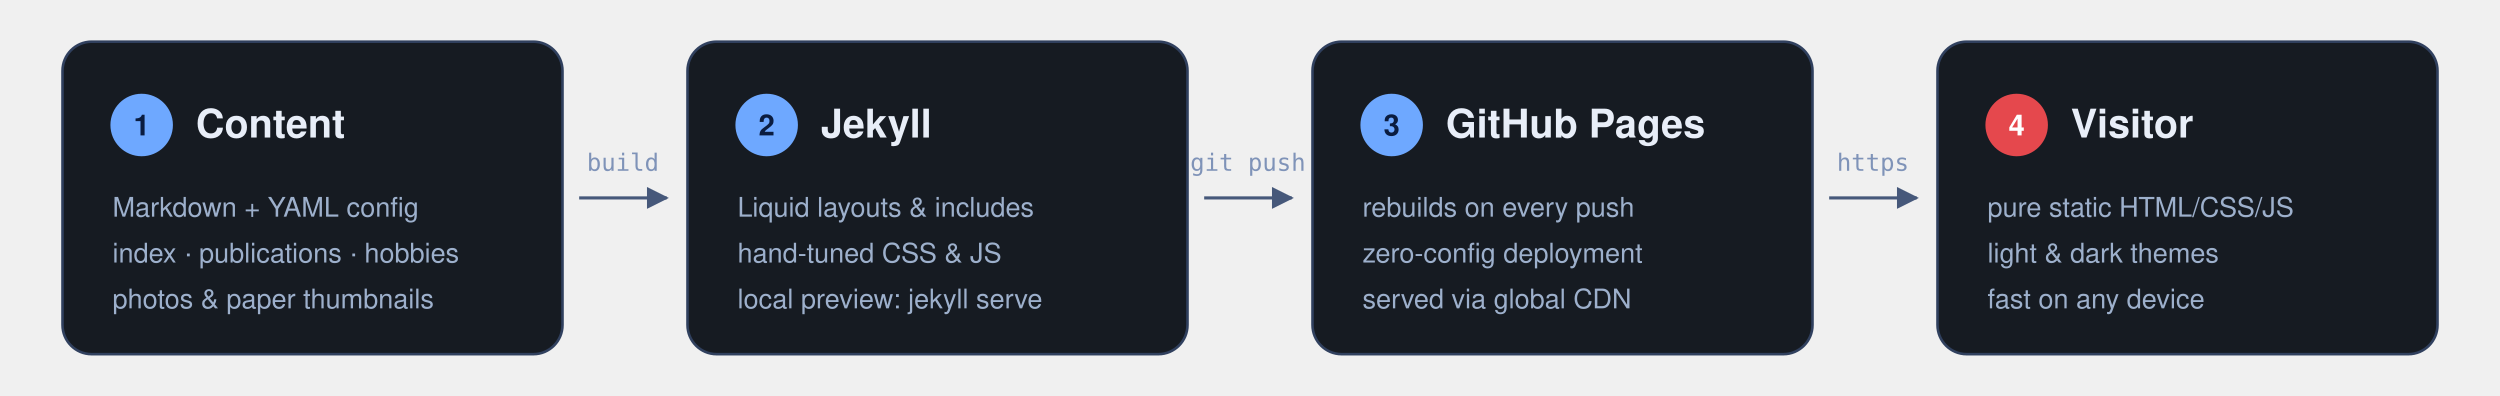
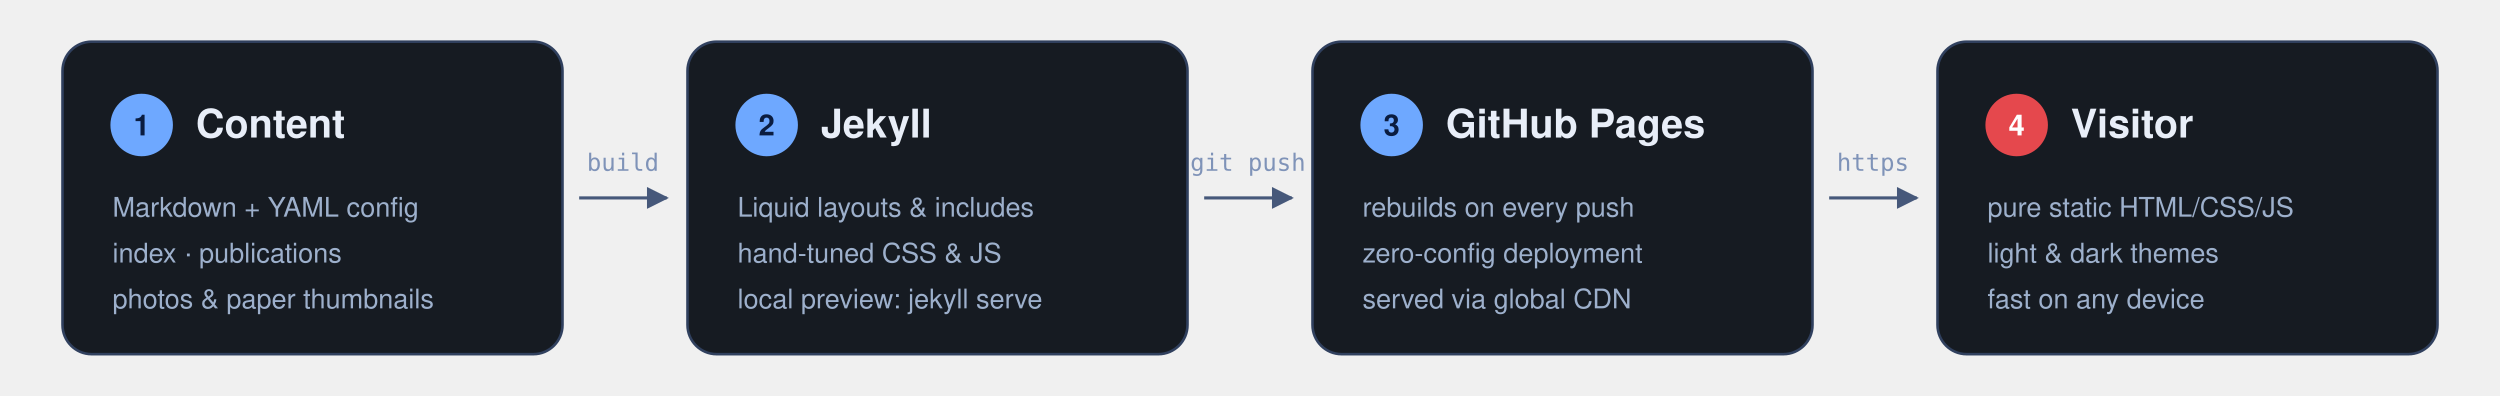
<svg xmlns="http://www.w3.org/2000/svg" viewBox="0 0 1200 190" width="1200" height="190" role="img" aria-label="Publishing pipeline: content, Jekyll, GitHub Pages, visitor">
  <defs>
    <marker id="ah" viewBox="0 0 10 10" refX="9" refY="5" markerWidth="7" markerHeight="7" orient="auto-start-reverse">
      <path d="M0,0 L10,5 L0,10 z" fill="#46587a" />
    </marker>
    <style>
      .card  { fill: #161b22; stroke: #30405e; stroke-width: 1.25; }
      .title { font: 700 19px -apple-system, BlinkMacSystemFont, 'Segoe UI', Helvetica, Arial, sans-serif; fill: #e8eef8; }
      .line  { font: 400 13px -apple-system, BlinkMacSystemFont, 'Segoe UI', Helvetica, Arial, sans-serif; fill: #9db0cc; }
      .numB  { font: 700 14px -apple-system, BlinkMacSystemFont, 'Segoe UI', Helvetica, Arial, sans-serif; fill: #0a1c40; }
      .numR  { font: 700 14px -apple-system, BlinkMacSystemFont, 'Segoe UI', Helvetica, Arial, sans-serif; fill: #ffffff; }
      .lbl   { font: 500 11.5px 'SF Mono', Menlo, Consolas, monospace; fill: #7f93b8; }
      .arrow { stroke: #46587a; stroke-width: 1.5; }
    </style>
  </defs>
  <g>
    <rect class="card" x="30" y="20" width="240" height="150" rx="14" />
    <circle cx="68" cy="60" r="15" fill="#6ea8ff" />
    <text class="numB" x="68" y="65" text-anchor="middle">1</text>
    <text class="title" x="94" y="66">Content</text>
    <text class="line" x="54" y="104">Markdown + YAML config</text>
-     <text class="line" x="54" y="126">index · publications · hobbies</text>
+     <text class="line" x="54" y="126">index · publications</text>
    <text class="line" x="54" y="148">photos &amp; paper thumbnails</text>
  </g>
  <line class="arrow" x1="278" y1="95" x2="320" y2="95" marker-end="url(#ah)" />
  <text class="lbl" x="299" y="82" text-anchor="middle">build</text>
  <g>
    <rect class="card" x="330" y="20" width="240" height="150" rx="14" />
    <circle cx="368" cy="60" r="15" fill="#6ea8ff" />
    <text class="numB" x="368" y="65" text-anchor="middle">2</text>
    <text class="title" x="394" y="66">Jekyll</text>
    <text class="line" x="354" y="104">Liquid layouts &amp; includes</text>
    <text class="line" x="354" y="126">hand-tuned CSS &amp; JS</text>
    <text class="line" x="354" y="148">local preview: jekyll serve</text>
  </g>
  <line class="arrow" x1="578" y1="95" x2="620" y2="95" marker-end="url(#ah)" />
  <text class="lbl" x="599" y="82" text-anchor="middle">git push</text>
  <g>
    <rect class="card" x="630" y="20" width="240" height="150" rx="14" />
    <circle cx="668" cy="60" r="15" fill="#6ea8ff" />
    <text class="numB" x="668" y="65" text-anchor="middle">3</text>
    <text class="title" x="694" y="66">GitHub Pages</text>
    <text class="line" x="654" y="104">rebuilds on every push</text>
    <text class="line" x="654" y="126">zero-config deployment</text>
    <text class="line" x="654" y="148">served via global CDN</text>
  </g>
  <line class="arrow" x1="878" y1="95" x2="920" y2="95" marker-end="url(#ah)" />
  <text class="lbl" x="899" y="82" text-anchor="middle">https</text>
  <g>
    <rect class="card" x="930" y="20" width="240" height="150" rx="14" />
    <circle cx="968" cy="60" r="15" fill="#e5484d" />
    <text class="numR" x="968" y="65" text-anchor="middle">4</text>
    <text class="title" x="994" y="66">Visitor</text>
    <text class="line" x="954" y="104">pure static HTML/CSS/JS</text>
    <text class="line" x="954" y="126">light &amp; dark themes</text>
    <text class="line" x="954" y="148">fast on any device</text>
  </g>
</svg>
